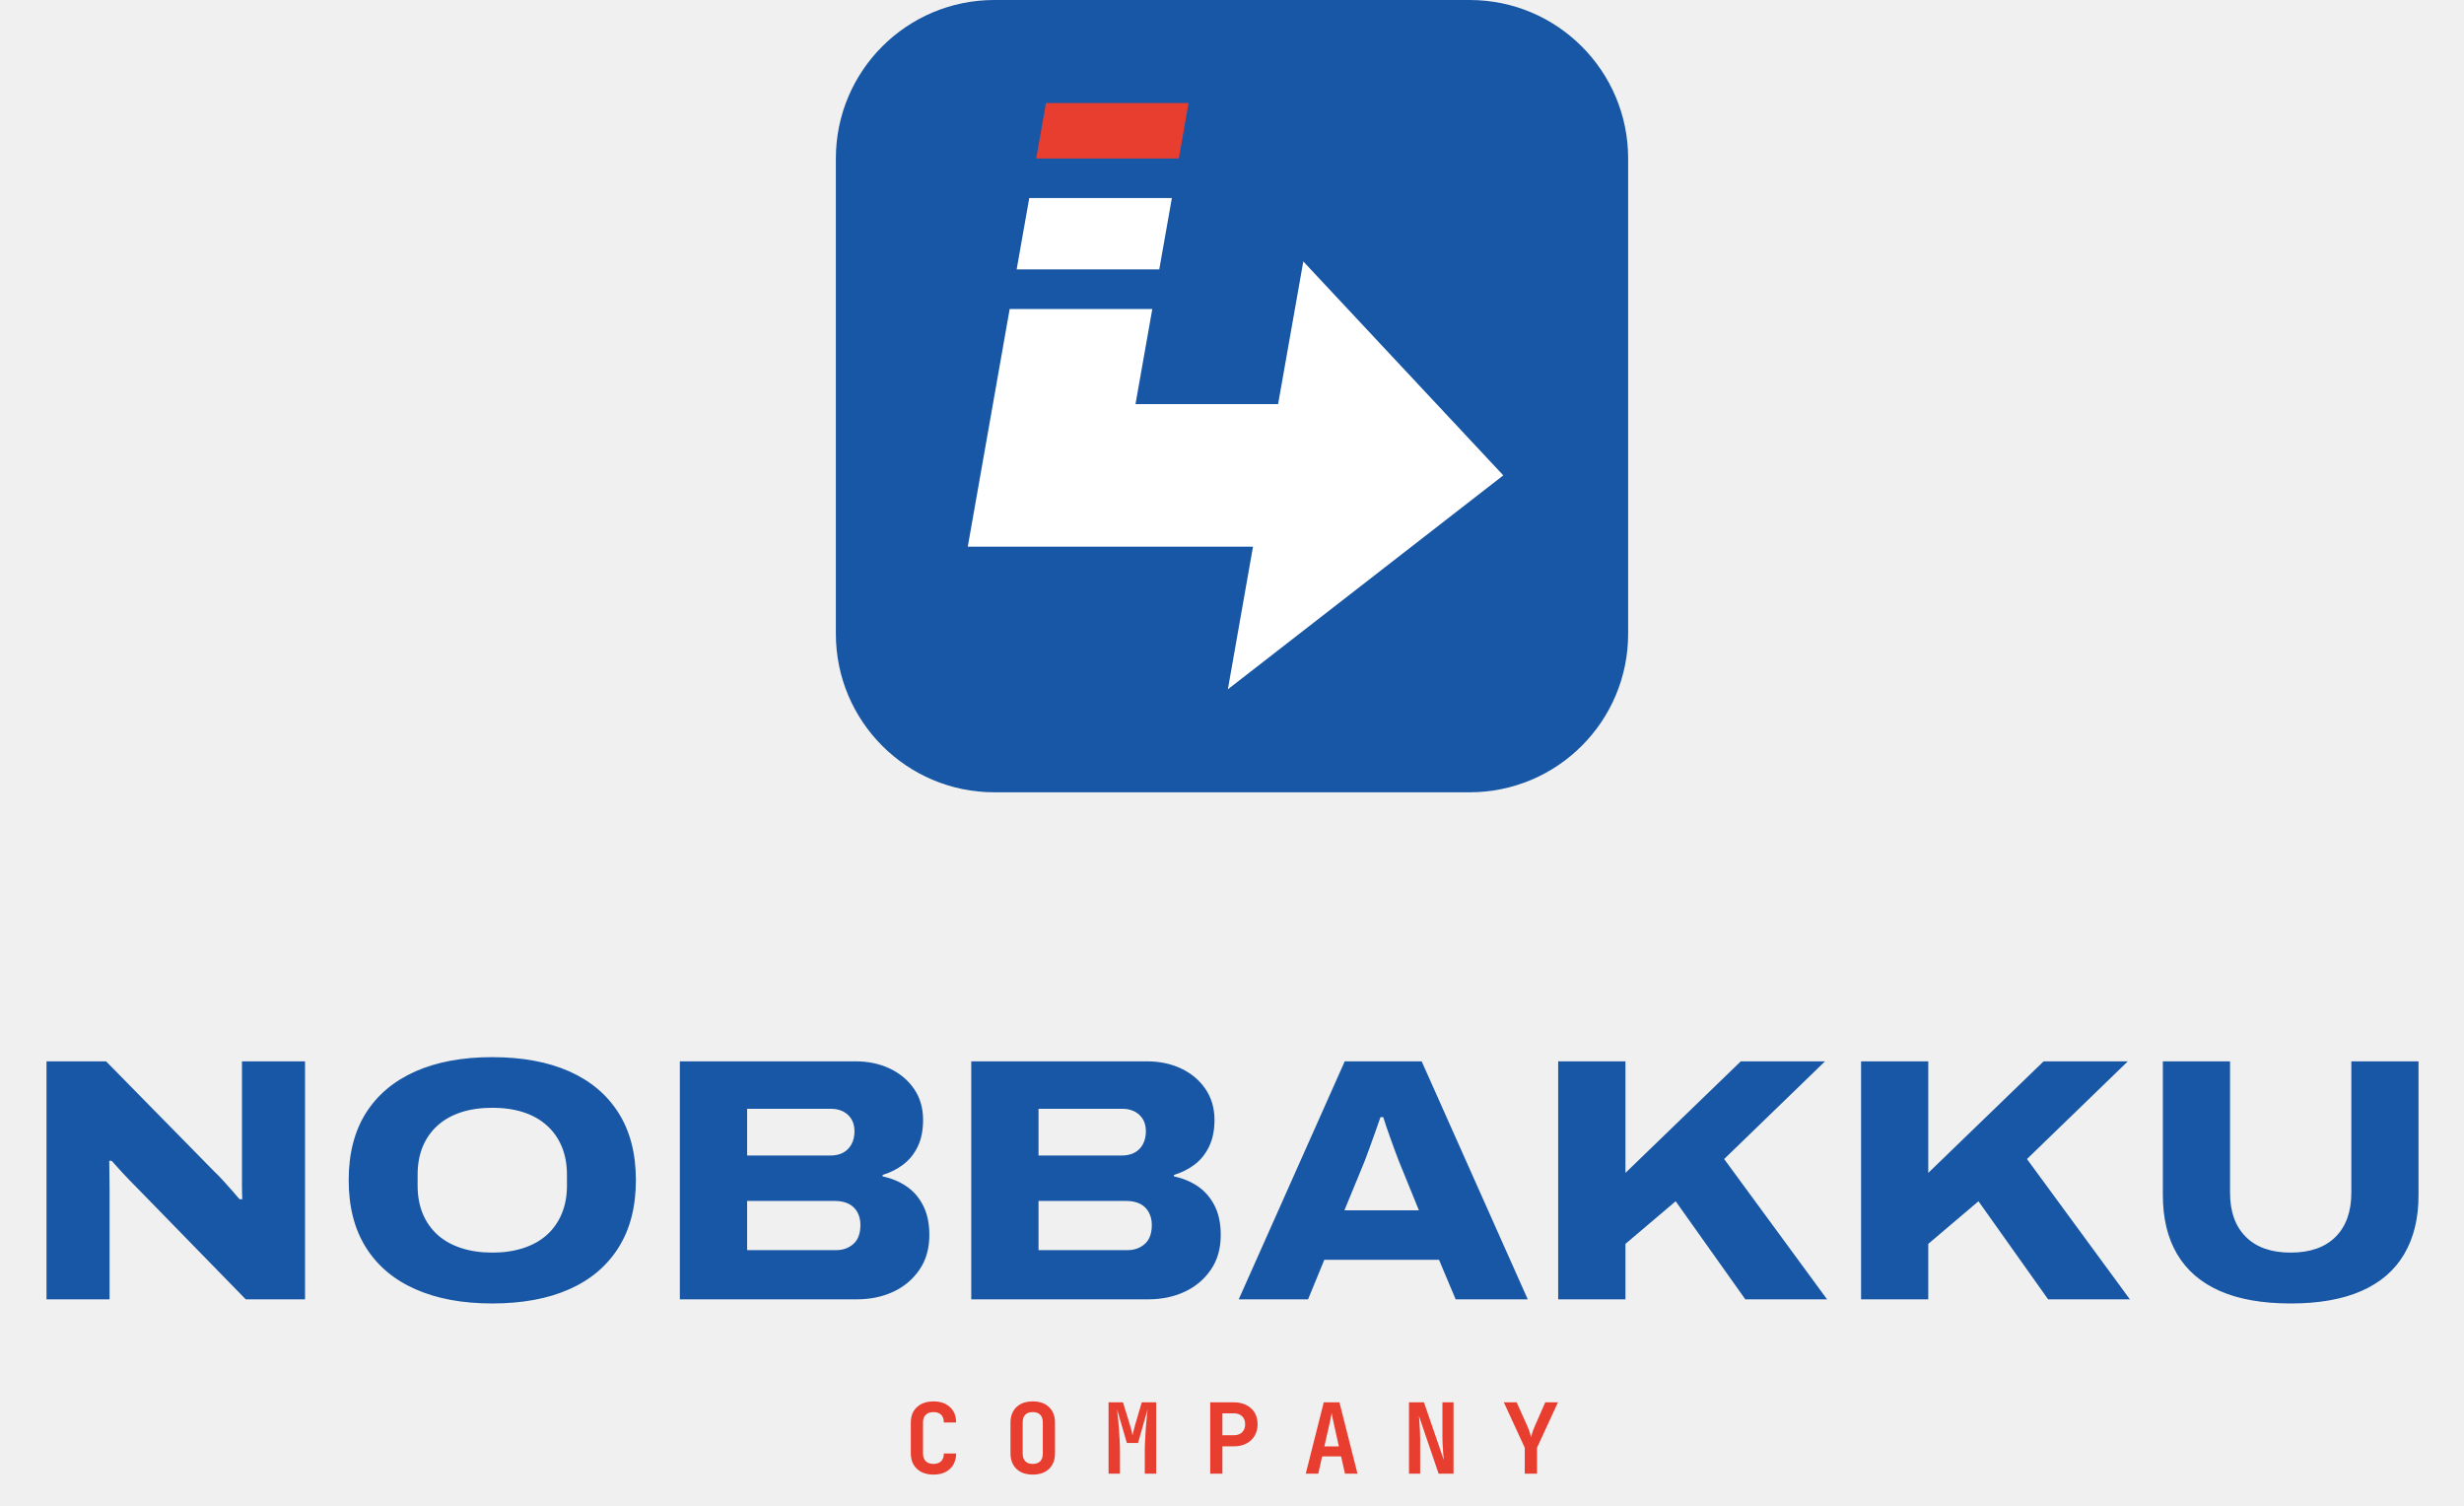
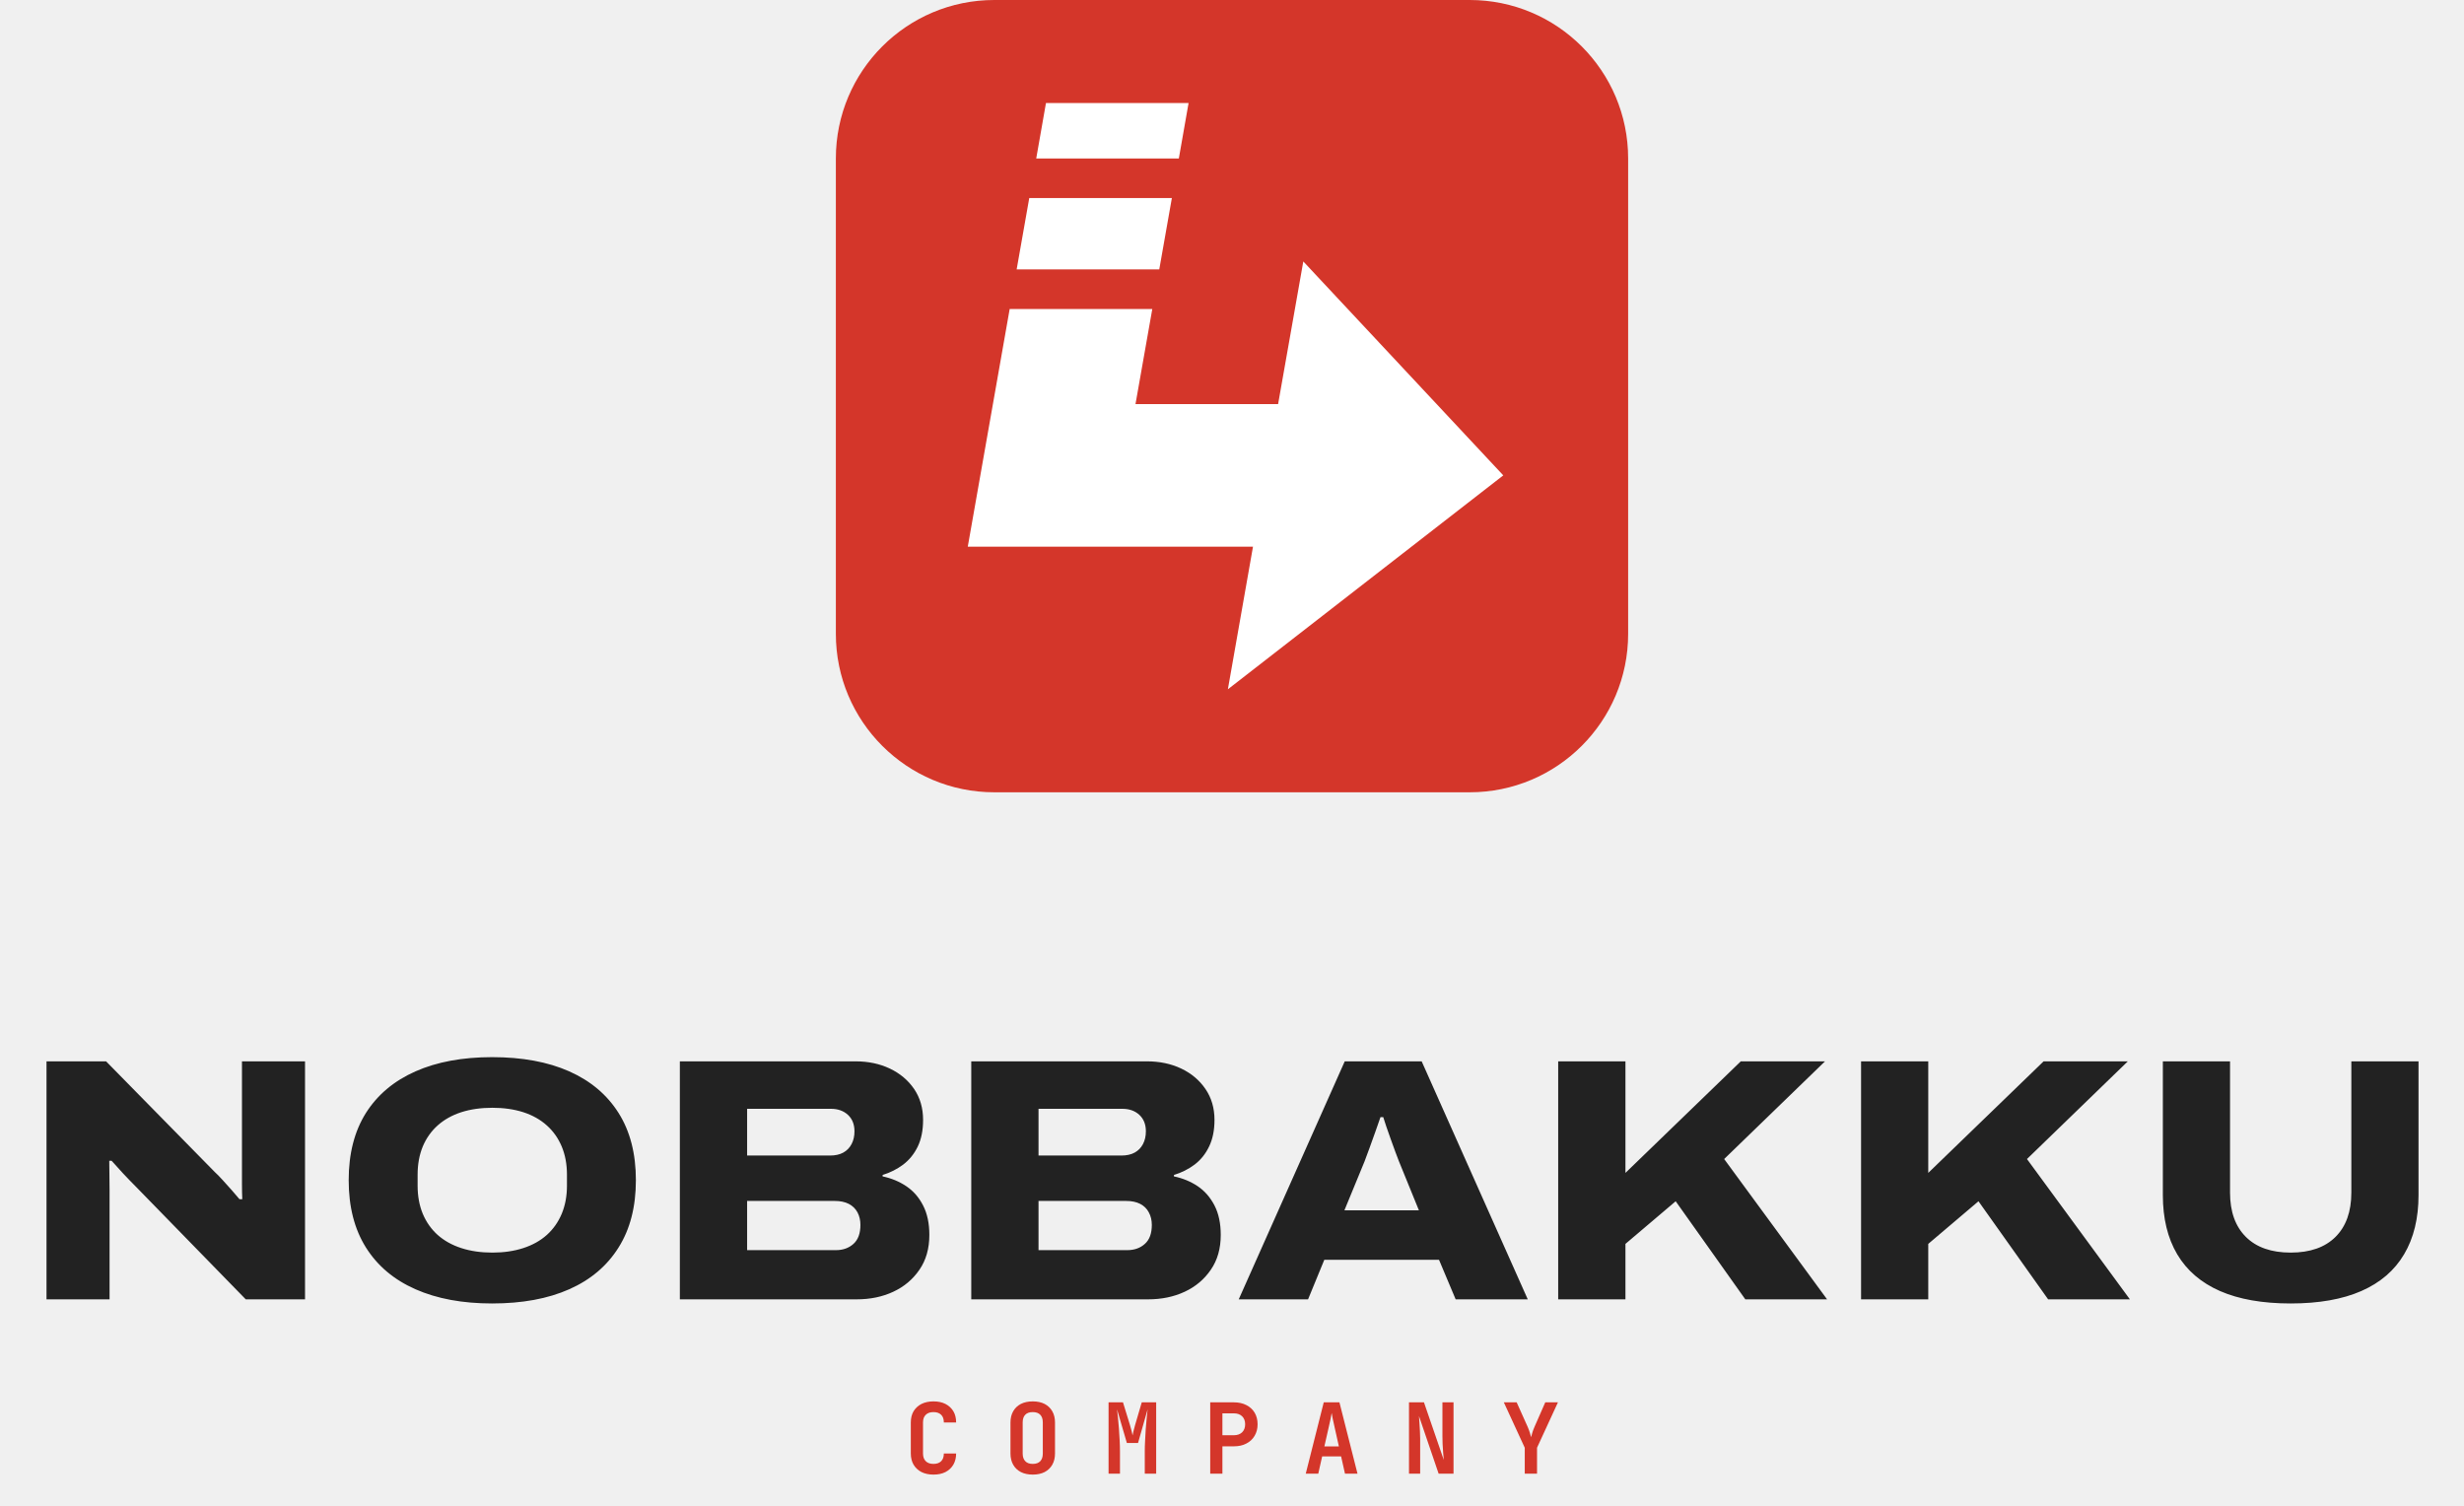
<svg xmlns="http://www.w3.org/2000/svg" viewBox="0 0 311 190" role="img" aria-label="NOBBAKKU COMPANY 노빠꾸컴퍼니">
  <g transform="translate(105.50 0)">
-     <path fill="#1857A5" d="M20 0H80A20 20 0 0 1 100 20V80A20 20 0 0 1 80 100H20A20 20 0 0 1 0 80V20A20 20 0 0 1 20 0Z" />
-     <path fill="#FFFFFF" d="M24.41 25L42.41 25L40.82 34L22.82 34ZM21.94 39L39.94 39L37.82 51L55.82 51L59 33L84.24 60L49.48 87L52.65 69L16.65 69Z" />
-     <path fill="#E83E30" d="M26.52 13L44.52 13L43.29 20L25.29 20Z" />
+     <path fill="#D4362A" d="M20 0H80A20 20 0 0 1 100 20V80A20 20 0 0 1 80 100H20A20 20 0 0 1 0 80V20A20 20 0 0 1 20 0Z" />
+     <path fill="#FFFFFF" d="M26.52 13L44.52 13L43.29 20L25.29 20ZM24.41 25L42.41 25L40.82 34L22.82 34ZM21.94 39L39.94 39L37.82 51L55.82 51L59 33L84.24 60L49.48 87L52.65 69L16.65 69Z" />
  </g>
-   <path fill="#1857A5" d="M5.87 164V133.96H13.39L27.13 147.95Q27.52 148.3 28.09 148.93Q28.66 149.57 29.25 150.22Q29.84 150.88 30.23 151.36H30.58Q30.54 150.49 30.54 149.42Q30.54 148.34 30.54 147.56V133.96H38.5V164H31.02L17.24 149.87Q16.41 149.04 15.51 148.08Q14.62 147.12 14.09 146.51H13.79Q13.79 147.16 13.81 148.19Q13.83 149.22 13.83 150.31V164ZM62.11 164.52Q56.51 164.52 52.45 162.73Q48.38 160.94 46.19 157.46Q44.01 153.99 44.01 148.96Q44.01 143.93 46.19 140.47Q48.38 137.02 52.45 135.22Q56.51 133.43 62.11 133.43Q67.8 133.43 71.84 135.22Q75.89 137.02 78.07 140.47Q80.26 143.93 80.26 148.96Q80.26 153.99 78.07 157.46Q75.89 160.94 71.84 162.73Q67.8 164.52 62.11 164.52ZM62.15 158.1Q64.3 158.1 66.05 157.53Q67.8 156.96 69.02 155.87Q70.24 154.77 70.9 153.2Q71.56 151.62 71.56 149.66V148.26Q71.56 146.29 70.9 144.71Q70.24 143.14 69.02 142.05Q67.8 140.95 66.05 140.38Q64.3 139.82 62.15 139.82Q59.97 139.82 58.22 140.38Q56.47 140.95 55.24 142.05Q54.02 143.14 53.36 144.71Q52.71 146.29 52.71 148.26V149.66Q52.71 151.62 53.36 153.2Q54.02 154.77 55.24 155.87Q56.47 156.96 58.22 157.53Q59.97 158.1 62.15 158.1ZM85.81 164V133.96H107.99Q110.39 133.96 112.31 134.87Q114.24 135.79 115.38 137.45Q116.51 139.12 116.51 141.35Q116.51 143.31 115.84 144.71Q115.16 146.11 114 146.99Q112.84 147.86 111.4 148.3V148.48Q113.06 148.83 114.39 149.72Q115.73 150.62 116.51 152.15Q117.3 153.68 117.3 155.87Q117.3 158.45 116.05 160.26Q114.81 162.08 112.75 163.04Q110.7 164 108.12 164ZM94.3 157.79H105.49Q106.85 157.79 107.72 157Q108.6 156.22 108.6 154.6Q108.6 153.72 108.23 153.02Q107.85 152.32 107.13 151.95Q106.41 151.58 105.36 151.58H94.3ZM94.3 145.85H104.75Q105.76 145.85 106.43 145.48Q107.11 145.11 107.48 144.41Q107.85 143.71 107.85 142.79Q107.85 141.48 107.02 140.71Q106.19 139.95 104.88 139.95H94.3ZM122.59 164V133.96H144.76Q147.17 133.96 149.09 134.87Q151.02 135.79 152.15 137.45Q153.29 139.12 153.29 141.35Q153.29 143.31 152.61 144.71Q151.94 146.11 150.78 146.99Q149.62 147.86 148.17 148.3V148.48Q149.84 148.83 151.17 149.72Q152.5 150.62 153.29 152.15Q154.08 153.68 154.08 155.87Q154.08 158.45 152.83 160.26Q151.59 162.08 149.53 163.04Q147.48 164 144.9 164ZM131.08 157.79H142.27Q143.63 157.79 144.5 157Q145.38 156.22 145.38 154.6Q145.38 153.72 145 153.02Q144.63 152.32 143.91 151.95Q143.19 151.58 142.14 151.58H131.08ZM131.08 145.85H141.53Q142.53 145.85 143.21 145.48Q143.89 145.11 144.26 144.41Q144.63 143.71 144.63 142.79Q144.63 141.48 143.8 140.71Q142.97 139.95 141.66 139.95H131.08ZM156.35 164 169.73 133.96H179.44L192.83 164H183.73L181.63 159.01H167.15L165.1 164ZM169.69 152.76H179.09L176.56 146.55Q176.38 146.11 176.12 145.39Q175.86 144.67 175.55 143.82Q175.24 142.97 174.98 142.2Q174.72 141.43 174.59 141H174.24Q173.98 141.78 173.6 142.83Q173.23 143.88 172.86 144.89Q172.49 145.9 172.23 146.59ZM196.67 164V133.96H205.16V148.04L219.72 133.96H230.35L217.62 146.29L230.61 164H220.29L211.5 151.62L205.16 157V164ZM234.9 164V133.96H243.38V148.04L257.94 133.96H268.57L255.84 146.29L268.83 164H258.51L249.72 151.62L243.38 157V164ZM289.12 164.52Q283.79 164.52 280.2 162.95Q276.62 161.38 274.8 158.31Q272.99 155.25 272.99 150.84V133.96H281.47V150.53Q281.47 154.12 283.46 156.11Q285.45 158.1 289.12 158.1Q292.8 158.1 294.79 156.11Q296.78 154.12 296.78 150.53V133.96H305.26V150.84Q305.26 155.25 303.44 158.31Q301.63 161.38 298.04 162.95Q294.46 164.52 289.12 164.52Z" />
-   <path fill="#E83E30" d="M117.82 186.12Q116.96 186.12 116.31 185.8Q115.67 185.47 115.31 184.87Q114.96 184.27 114.96 183.46V179.54Q114.96 178.71 115.31 178.12Q115.67 177.53 116.31 177.2Q116.96 176.88 117.82 176.88Q118.7 176.88 119.33 177.2Q119.97 177.53 120.33 178.12Q120.68 178.71 120.68 179.54H119.13Q119.13 178.9 118.79 178.57Q118.45 178.23 117.82 178.23Q117.19 178.23 116.85 178.57Q116.5 178.9 116.5 179.53V183.46Q116.5 184.09 116.85 184.43Q117.19 184.77 117.82 184.77Q118.45 184.77 118.79 184.43Q119.13 184.09 119.13 183.46H120.68Q120.68 184.26 120.33 184.87Q119.97 185.47 119.33 185.8Q118.7 186.12 117.82 186.12ZM130.35 186.12Q129.49 186.12 128.85 185.8Q128.22 185.47 127.88 184.87Q127.54 184.27 127.54 183.46V179.54Q127.54 178.73 127.88 178.13Q128.22 177.53 128.85 177.2Q129.49 176.88 130.35 176.88Q131.22 176.88 131.85 177.2Q132.48 177.53 132.82 178.13Q133.16 178.73 133.16 179.53V183.46Q133.16 184.27 132.82 184.87Q132.48 185.47 131.85 185.8Q131.22 186.12 130.35 186.12ZM130.35 184.77Q130.98 184.77 131.3 184.43Q131.62 184.09 131.62 183.46V179.54Q131.62 178.9 131.3 178.57Q130.98 178.23 130.35 178.23Q129.72 178.23 129.4 178.57Q129.08 178.9 129.08 179.54V183.46Q129.08 184.09 129.41 184.43Q129.73 184.77 130.35 184.77ZM139.92 186V177H141.74L142.62 179.86Q142.75 180.29 142.84 180.65Q142.92 181.01 142.95 181.17Q142.97 181.01 143.06 180.65Q143.15 180.29 143.27 179.86L144.11 177H145.93V186H144.49V183.2Q144.49 182.58 144.53 181.86Q144.56 181.13 144.61 180.4Q144.66 179.68 144.73 179.02Q144.8 178.37 144.85 177.88L143.64 182.13H142.23L140.99 177.88Q141.05 178.34 141.11 178.98Q141.17 179.61 141.23 180.33Q141.28 181.06 141.32 181.8Q141.36 182.54 141.36 183.2V186ZM152.75 186V177H155.75Q156.65 177 157.32 177.35Q157.99 177.69 158.36 178.31Q158.73 178.94 158.73 179.77Q158.73 180.6 158.35 181.23Q157.98 181.86 157.31 182.2Q156.65 182.55 155.75 182.55H154.29V186ZM154.29 181.15H155.75Q156.39 181.15 156.78 180.78Q157.16 180.4 157.16 179.77Q157.16 179.13 156.78 178.76Q156.39 178.39 155.75 178.39H154.29ZM164.81 186 167.08 177H169.06L171.34 186H169.76L169.27 183.82H166.88L166.39 186ZM167.16 182.56H168.99L168.45 180.14Q168.31 179.54 168.21 179.05Q168.11 178.57 168.08 178.34Q168.04 178.57 167.95 179.05Q167.85 179.54 167.71 180.13ZM177.84 186V177H179.73L182.23 184.27Q182.19 183.88 182.15 183.34Q182.11 182.81 182.08 182.25Q182.06 181.68 182.06 181.27V177H183.46V186H181.58L179.1 178.73Q179.12 179.08 179.16 179.59Q179.2 180.09 179.22 180.62Q179.25 181.15 179.25 181.6V186ZM192.45 186V182.73L189.81 177H191.43L192.83 180.12Q192.99 180.49 193.1 180.85Q193.21 181.2 193.25 181.4Q193.3 181.2 193.4 180.85Q193.51 180.49 193.67 180.12L195.04 177H196.64L194 182.73V186Z" />
+   <path fill="#222222" d="M5.87 164V133.96H13.39L27.13 147.95Q27.52 148.3 28.09 148.93Q28.66 149.57 29.25 150.22Q29.84 150.88 30.23 151.36H30.58Q30.54 150.49 30.54 149.42Q30.54 148.34 30.54 147.56V133.96H38.5V164H31.02L17.24 149.87Q16.41 149.04 15.51 148.08Q14.62 147.12 14.09 146.51H13.79Q13.79 147.16 13.81 148.19Q13.83 149.22 13.83 150.31V164ZM62.11 164.52Q56.51 164.52 52.45 162.73Q48.38 160.94 46.19 157.46Q44.01 153.99 44.01 148.96Q44.01 143.93 46.19 140.47Q48.38 137.02 52.45 135.22Q56.51 133.43 62.11 133.43Q67.8 133.43 71.84 135.22Q75.89 137.02 78.07 140.47Q80.26 143.93 80.26 148.96Q80.26 153.99 78.07 157.46Q75.89 160.94 71.84 162.73Q67.8 164.52 62.11 164.52ZM62.15 158.1Q64.3 158.1 66.05 157.53Q67.8 156.96 69.02 155.87Q70.24 154.77 70.9 153.2Q71.56 151.62 71.56 149.66V148.26Q71.56 146.29 70.9 144.71Q70.24 143.14 69.02 142.05Q67.8 140.95 66.05 140.38Q64.3 139.82 62.15 139.82Q59.97 139.82 58.22 140.38Q56.47 140.95 55.24 142.05Q54.02 143.14 53.36 144.71Q52.71 146.29 52.71 148.26V149.66Q52.71 151.62 53.36 153.2Q54.02 154.77 55.24 155.87Q56.47 156.96 58.22 157.53Q59.97 158.1 62.15 158.1ZM85.81 164V133.96H107.99Q110.39 133.96 112.31 134.87Q114.24 135.79 115.38 137.45Q116.51 139.12 116.51 141.35Q116.51 143.31 115.84 144.71Q115.16 146.11 114 146.99Q112.84 147.86 111.4 148.3V148.48Q113.06 148.83 114.39 149.72Q115.73 150.62 116.51 152.15Q117.3 153.68 117.3 155.87Q117.3 158.45 116.05 160.26Q114.81 162.08 112.75 163.04Q110.7 164 108.12 164ZM94.3 157.79H105.49Q106.85 157.79 107.72 157Q108.6 156.22 108.6 154.6Q108.6 153.72 108.23 153.02Q107.85 152.32 107.13 151.95Q106.41 151.58 105.36 151.58H94.3ZM94.3 145.85H104.75Q105.76 145.85 106.43 145.48Q107.11 145.11 107.48 144.41Q107.85 143.71 107.85 142.79Q107.85 141.48 107.02 140.71Q106.19 139.95 104.88 139.95H94.3ZM122.59 164V133.96H144.76Q147.17 133.96 149.09 134.87Q151.02 135.79 152.15 137.45Q153.29 139.12 153.29 141.35Q153.29 143.31 152.61 144.71Q151.94 146.11 150.78 146.99Q149.62 147.86 148.17 148.3V148.48Q149.84 148.83 151.17 149.72Q152.5 150.62 153.29 152.15Q154.08 153.68 154.08 155.87Q154.08 158.45 152.83 160.26Q151.59 162.08 149.53 163.04Q147.48 164 144.9 164ZM131.08 157.79H142.27Q143.63 157.79 144.5 157Q145.38 156.22 145.38 154.6Q145.38 153.72 145 153.02Q144.63 152.32 143.91 151.95Q143.19 151.58 142.14 151.58H131.08ZM131.08 145.85H141.53Q142.53 145.85 143.21 145.48Q143.89 145.11 144.26 144.41Q144.63 143.71 144.63 142.79Q144.63 141.48 143.8 140.71Q142.97 139.95 141.66 139.95H131.08ZM156.35 164 169.73 133.96H179.44L192.83 164H183.73L181.63 159.01H167.15L165.1 164ZM169.69 152.76H179.09L176.56 146.55Q176.38 146.11 176.12 145.39Q175.86 144.67 175.55 143.82Q175.24 142.97 174.98 142.2Q174.72 141.43 174.59 141H174.24Q173.98 141.78 173.6 142.83Q173.23 143.88 172.86 144.89Q172.49 145.9 172.23 146.59ZM196.67 164V133.96H205.16V148.04L219.72 133.96H230.35L217.62 146.29L230.61 164H220.29L211.5 151.62L205.16 157V164ZM234.9 164V133.96H243.38V148.04L257.94 133.96H268.57L255.84 146.29L268.83 164H258.51L249.72 151.62L243.38 157V164ZM289.12 164.52Q283.79 164.52 280.2 162.95Q276.62 161.38 274.8 158.31Q272.99 155.25 272.99 150.84V133.96H281.47V150.53Q281.47 154.12 283.46 156.11Q285.45 158.1 289.12 158.1Q292.8 158.1 294.79 156.11Q296.78 154.12 296.78 150.53V133.96H305.26V150.84Q305.26 155.25 303.44 158.31Q301.63 161.38 298.04 162.95Q294.46 164.52 289.12 164.52Z" />
+   <path fill="#D4362A" d="M117.82 186.12Q116.96 186.12 116.31 185.8Q115.67 185.47 115.31 184.87Q114.96 184.27 114.96 183.46V179.54Q114.96 178.71 115.31 178.12Q115.67 177.53 116.31 177.2Q116.96 176.88 117.82 176.88Q118.7 176.88 119.33 177.2Q119.97 177.53 120.33 178.12Q120.68 178.71 120.68 179.54H119.13Q119.13 178.9 118.79 178.57Q118.45 178.23 117.82 178.23Q117.19 178.23 116.85 178.57Q116.5 178.9 116.5 179.53V183.46Q116.5 184.09 116.85 184.43Q117.19 184.77 117.82 184.77Q118.45 184.77 118.79 184.43Q119.13 184.09 119.13 183.46H120.68Q120.68 184.26 120.33 184.87Q119.97 185.47 119.33 185.8Q118.7 186.12 117.82 186.12ZM130.35 186.12Q129.49 186.12 128.85 185.8Q128.22 185.47 127.88 184.87Q127.54 184.27 127.54 183.46V179.54Q127.54 178.73 127.88 178.13Q128.22 177.53 128.85 177.2Q129.49 176.88 130.35 176.88Q131.22 176.88 131.85 177.2Q132.48 177.53 132.82 178.13Q133.16 178.73 133.16 179.53V183.46Q133.16 184.27 132.82 184.87Q132.48 185.47 131.85 185.8Q131.22 186.12 130.35 186.12ZM130.35 184.77Q130.98 184.77 131.3 184.43Q131.62 184.09 131.62 183.46V179.54Q131.62 178.9 131.3 178.57Q130.98 178.23 130.35 178.23Q129.72 178.23 129.4 178.57Q129.08 178.9 129.08 179.54V183.46Q129.08 184.09 129.41 184.43Q129.73 184.77 130.35 184.77ZM139.92 186V177H141.74L142.62 179.86Q142.75 180.29 142.84 180.65Q142.92 181.01 142.95 181.17Q142.97 181.01 143.06 180.65Q143.15 180.29 143.27 179.86L144.11 177H145.93V186H144.49V183.2Q144.49 182.58 144.53 181.86Q144.56 181.13 144.61 180.4Q144.66 179.68 144.73 179.02Q144.8 178.37 144.85 177.88L143.64 182.13H142.23L140.99 177.88Q141.05 178.34 141.11 178.98Q141.17 179.61 141.23 180.33Q141.28 181.06 141.32 181.8Q141.36 182.54 141.36 183.2V186ZM152.75 186V177H155.75Q156.65 177 157.32 177.35Q157.99 177.69 158.36 178.31Q158.73 178.94 158.73 179.77Q158.73 180.6 158.35 181.23Q157.98 181.86 157.31 182.2Q156.65 182.55 155.75 182.55H154.29V186ZM154.29 181.15H155.75Q156.39 181.15 156.78 180.78Q157.16 180.4 157.16 179.77Q157.16 179.13 156.78 178.76Q156.39 178.39 155.75 178.39H154.29ZM164.81 186 167.08 177H169.06L171.34 186H169.76L169.27 183.82H166.88L166.39 186ZM167.16 182.56H168.99L168.45 180.14Q168.31 179.54 168.21 179.05Q168.11 178.57 168.08 178.34Q168.04 178.57 167.95 179.05Q167.85 179.54 167.71 180.13ZM177.84 186V177H179.73L182.23 184.27Q182.19 183.88 182.15 183.34Q182.11 182.81 182.08 182.25Q182.06 181.68 182.06 181.27V177H183.46V186H181.58L179.1 178.73Q179.12 179.08 179.16 179.59Q179.2 180.09 179.22 180.62Q179.25 181.15 179.25 181.6V186ZM192.45 186V182.73L189.81 177H191.43L192.83 180.12Q192.99 180.49 193.1 180.85Q193.21 181.2 193.25 181.4Q193.3 181.2 193.4 180.85Q193.51 180.49 193.67 180.12L195.04 177H196.64L194 182.73V186Z" />
</svg>
